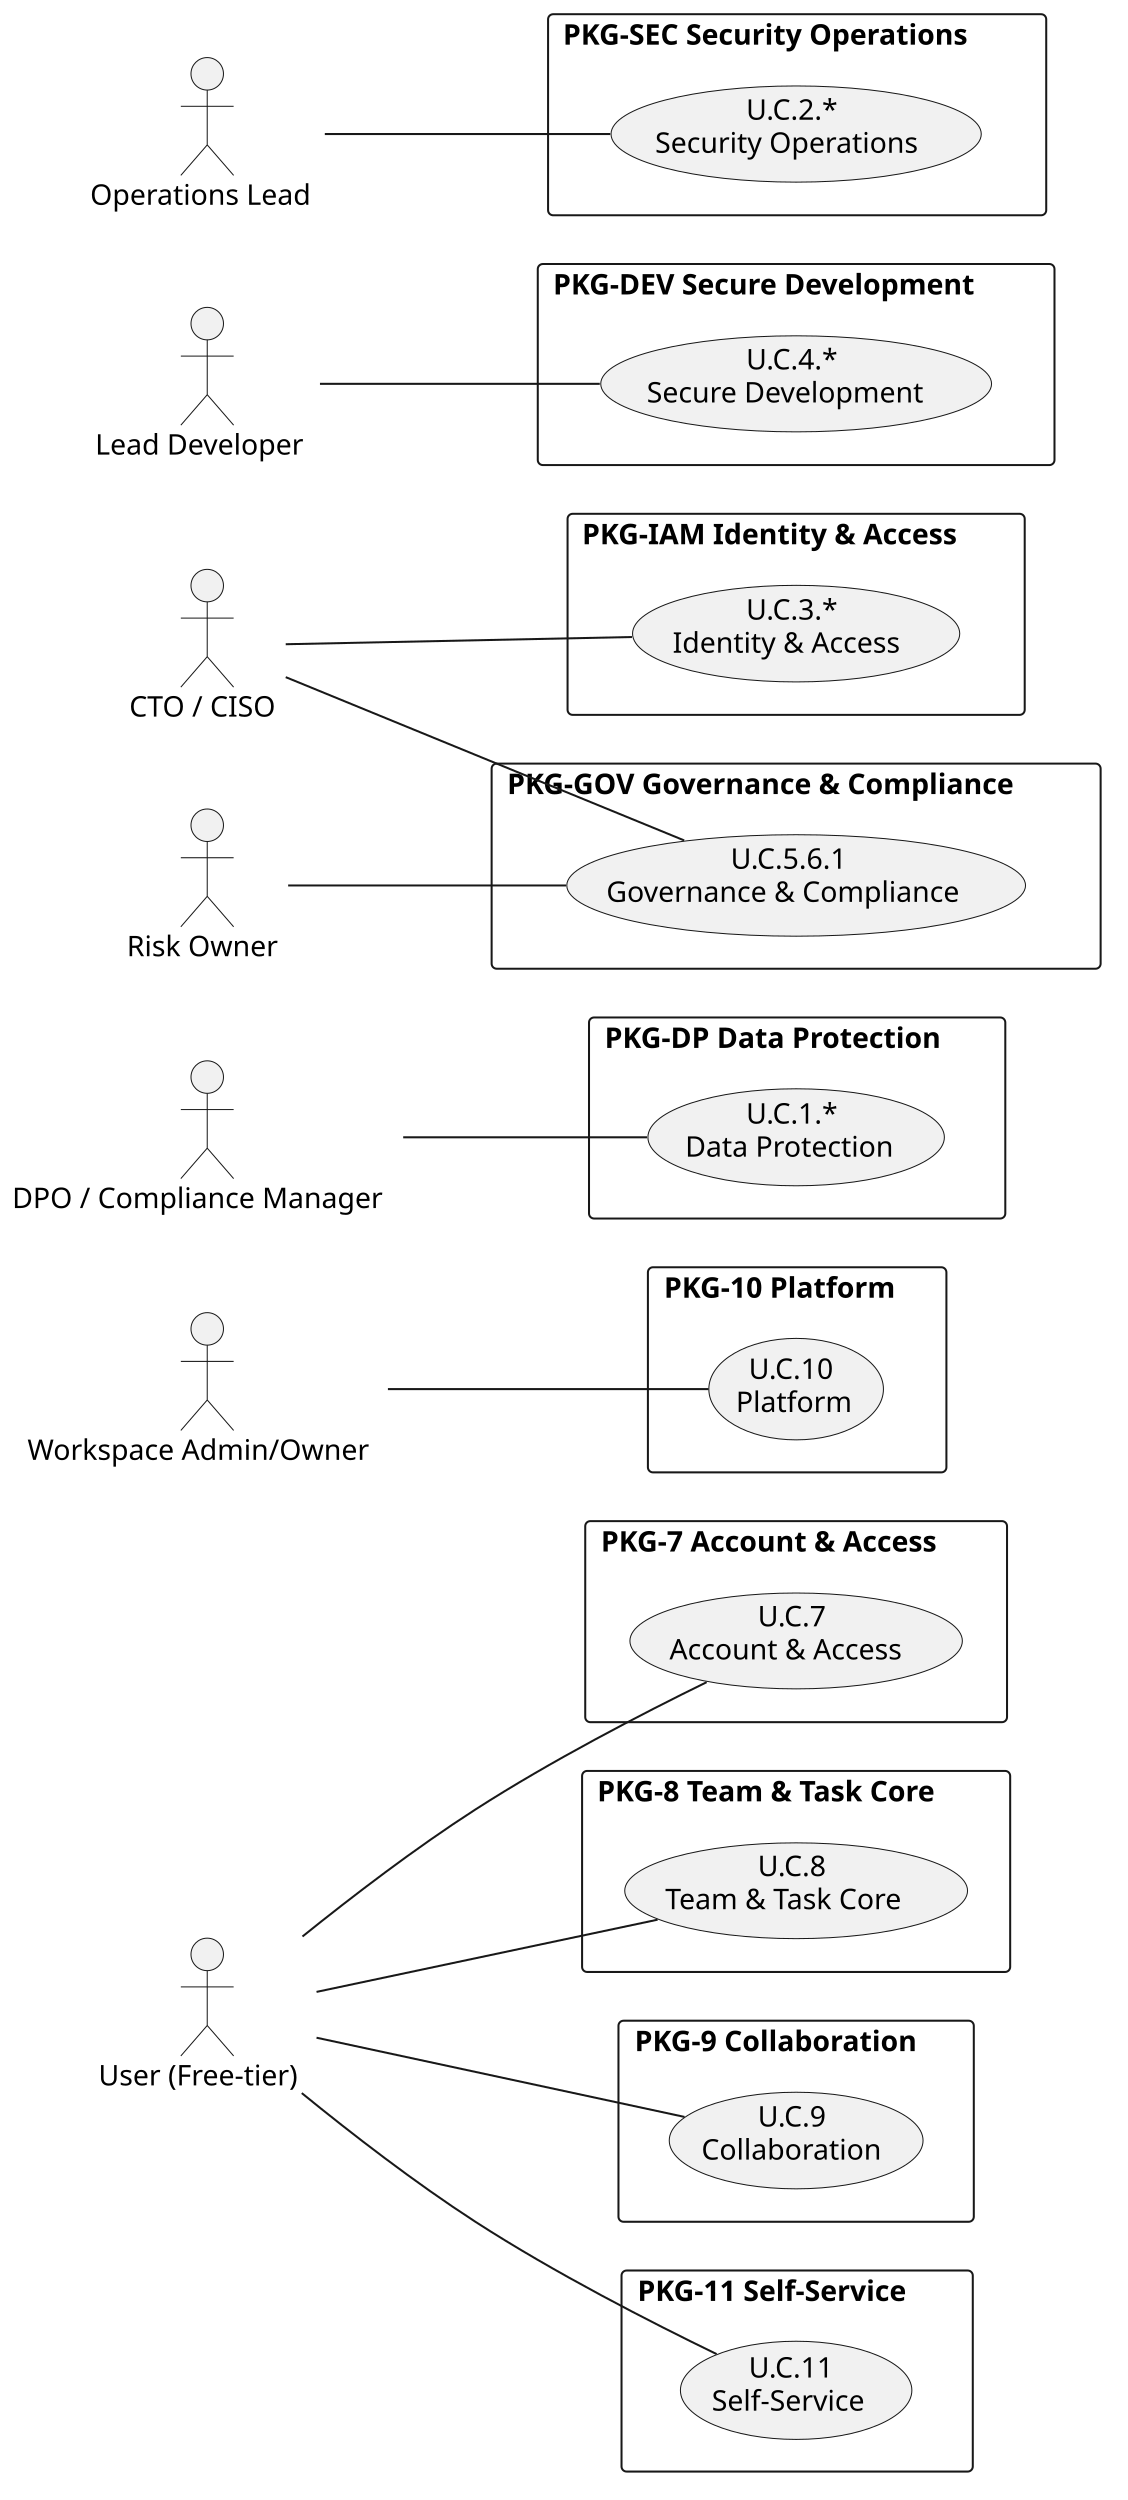
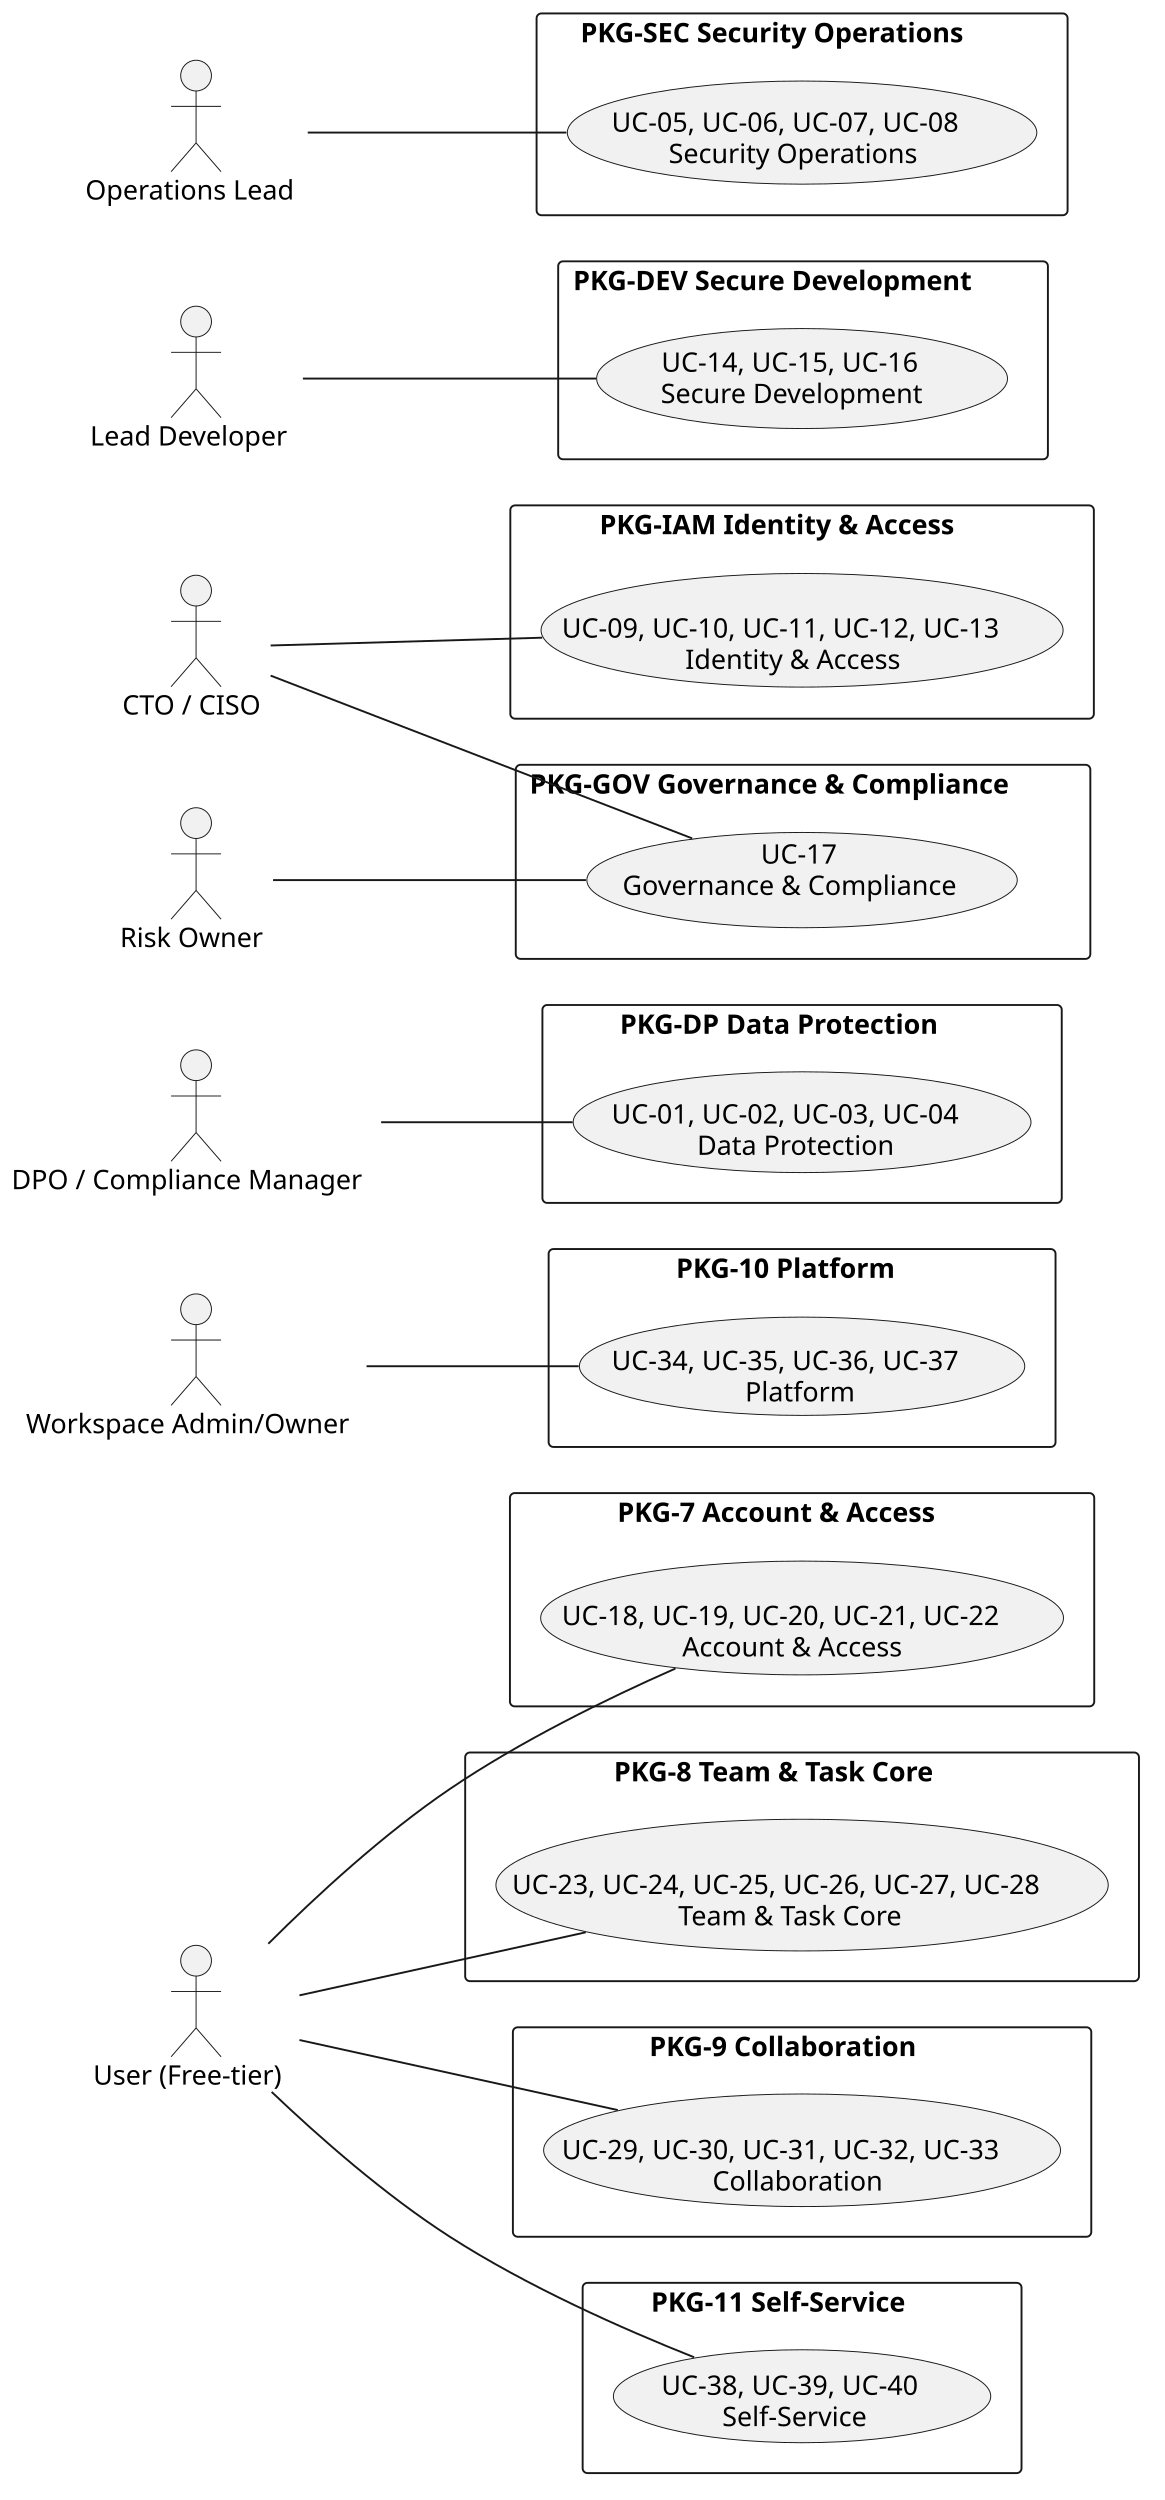
- <svg xmlns="http://www.w3.org/2000/svg" version="1.1" data-diagram-type="DESCRIPTION" style="width:555px;height:1231px;background:#FFFFFF;" width="555px" height="1231px" viewBox="0 0 555 1231" zoomAndPan="magnify" preserveAspectRatio="none" contentStyleType="text/css">
+ <svg xmlns="http://www.w3.org/2000/svg" version="1.1" data-diagram-type="DESCRIPTION" style="width:606px;height:1301px;background:#FFFFFF;" width="606px" height="1301px" viewBox="0 0 606 1301" zoomAndPan="magnify" preserveAspectRatio="none" contentStyleType="text/css">
  <defs />
  <g font-family="sans-serif" lengthAdjust="spacing">
    <g class="cluster" data-qualified-name="PKG-7 Account . Access" id="ent0008" data-source-line="9">
-       <rect x="288.17" y="749" width="207.69" height="99" fill="none" style="stroke:#181818;stroke-width:1;" rx="2.5" ry="2.5" />
-       <text x="295.888" y="763.995" fill="#000" font-size="14" textLength="192.254" font-weight="700">PKG-7 Account &amp; Access</text>
+       <rect x="265.37" y="777" width="304.07" height="111" fill="none" style="stroke:#181818;stroke-width:1;" rx="2.5" ry="2.5" />
+       <text x="321.278" y="791.995" fill="#000" font-size="14" textLength="192.254" font-weight="700">PKG-7 Account &amp; Access</text>
    </g>
    <g class="cluster" data-qualified-name="PKG-8 Team . Task Core" id="ent0010" data-source-line="12">
-       <rect x="286.62" y="872" width="210.79" height="99" fill="none" style="stroke:#181818;stroke-width:1;" rx="2.5" ry="2.5" />
-       <text x="294.08" y="886.995" fill="#000" font-size="14" textLength="195.87" font-weight="700">PKG-8 Team &amp; Task Core</text>
+       <rect x="242.08" y="912" width="350.64" height="119" fill="none" style="stroke:#181818;stroke-width:1;" rx="2.5" ry="2.5" />
+       <text x="319.465" y="926.995" fill="#000" font-size="14" textLength="195.87" font-weight="700">PKG-8 Team &amp; Task Core</text>
    </g>
    <g class="cluster" data-qualified-name="PKG-9 Collaboration" id="ent0012" data-source-line="15">
-       <rect x="304.53" y="995" width="174.97" height="99" fill="none" style="stroke:#181818;stroke-width:1;" rx="2.5" ry="2.5" />
-       <text x="312.499" y="1009.995" fill="#000" font-size="14" textLength="159.031" font-weight="700">PKG-9 Collaboration</text>
+       <rect x="266.91" y="1055" width="300.99" height="109" fill="none" style="stroke:#181818;stroke-width:1;" rx="2.5" ry="2.5" />
+       <text x="337.889" y="1069.995" fill="#000" font-size="14" textLength="159.031" font-weight="700">PKG-9 Collaboration</text>
    </g>
    <g class="cluster" data-qualified-name="PKG-10 Platform" id="ent0014" data-source-line="18">
-       <rect x="319.03" y="624" width="146.98" height="101" fill="none" style="stroke:#181818;stroke-width:1;" rx="2.5" ry="2.5" />
-       <text x="326.936" y="638.995" fill="#000" font-size="14" textLength="131.168" font-weight="700">PKG-10 Platform</text>
+       <rect x="285.51" y="650" width="263.79" height="103" fill="none" style="stroke:#181818;stroke-width:1;" rx="2.5" ry="2.5" />
+       <text x="351.821" y="664.995" fill="#000" font-size="14" textLength="131.168" font-weight="700">PKG-10 Platform</text>
    </g>
    <g class="cluster" data-qualified-name="PKG-11 Self-Service" id="ent0016" data-source-line="21">
-       <rect x="306.04" y="1118" width="172.96" height="99" fill="none" style="stroke:#181818;stroke-width:1;" rx="2.5" ry="2.5" />
-       <text x="313.896" y="1132.995" fill="#000" font-size="14" textLength="157.247" font-weight="700">PKG-11 Self-Service</text>
+       <rect x="303.21" y="1188" width="228.39" height="99" fill="none" style="stroke:#181818;stroke-width:1;" rx="2.5" ry="2.5" />
+       <text x="338.781" y="1202.995" fill="#000" font-size="14" textLength="157.247" font-weight="700">PKG-11 Self-Service</text>
    </g>
    <g class="cluster" data-qualified-name="PKG-DP Data Protection" id="ent0018" data-source-line="24">
-       <rect x="290.03" y="501" width="204.98" height="99" fill="none" style="stroke:#181818;stroke-width:1;" rx="2.5" ry="2.5" />
-       <text x="297.723" y="515.995" fill="#000" font-size="14" textLength="189.595" font-weight="700">PKG-DP Data Protection</text>
+       <rect x="282.27" y="523" width="270.26" height="103" fill="none" style="stroke:#181818;stroke-width:1;" rx="2.5" ry="2.5" />
+       <text x="322.603" y="537.995" fill="#000" font-size="14" textLength="189.595" font-weight="700">PKG-DP Data Protection</text>
    </g>
    <g class="cluster" data-qualified-name="PKG-SEC Security Operations" id="ent0020" data-source-line="27">
-       <rect x="269.87" y="7" width="245.29" height="99" fill="none" style="stroke:#181818;stroke-width:1;" rx="2.5" ry="2.5" />
-       <text x="277.203" y="21.995" fill="#000" font-size="14" textLength="230.624" font-weight="700">PKG-SEC Security Operations</text>
+       <rect x="279.24" y="7" width="276.33" height="105" fill="none" style="stroke:#181818;stroke-width:1;" rx="2.5" ry="2.5" />
+       <text x="302.093" y="21.995" fill="#000" font-size="14" textLength="230.624" font-weight="700">PKG-SEC Security Operations</text>
    </g>
    <g class="cluster" data-qualified-name="PKG-IAM Identity . Access" id="ent0022" data-source-line="30">
-       <rect x="279.47" y="253" width="225.1" height="99" fill="none" style="stroke:#181818;stroke-width:1;" rx="2.5" ry="2.5" />
-       <text x="286.613" y="267.995" fill="#000" font-size="14" textLength="210.813" font-weight="700">PKG-IAM Identity &amp; Access</text>
+       <rect x="265.57" y="263" width="303.67" height="111" fill="none" style="stroke:#181818;stroke-width:1;" rx="2.5" ry="2.5" />
+       <text x="311.998" y="277.995" fill="#000" font-size="14" textLength="210.813" font-weight="700">PKG-IAM Identity &amp; Access</text>
    </g>
    <g class="cluster" data-qualified-name="PKG-DEV Secure Development" id="ent0024" data-source-line="33">
-       <rect x="264.8" y="130" width="254.43" height="99" fill="none" style="stroke:#181818;stroke-width:1;" rx="2.5" ry="2.5" />
-       <text x="272.345" y="144.995" fill="#000" font-size="14" textLength="239.34" font-weight="700">PKG-DEV Secure Development</text>
+       <rect x="290.48" y="136" width="254.85" height="103" fill="none" style="stroke:#181818;stroke-width:1;" rx="2.5" ry="2.5" />
+       <text x="298.235" y="150.995" fill="#000" font-size="14" textLength="239.34" font-weight="700">PKG-DEV Secure Development</text>
    </g>
    <g class="cluster" data-qualified-name="PKG-GOV Governance . Compliance" id="ent0026" data-source-line="36">
-       <rect x="242.08" y="376" width="299.87" height="101" fill="none" style="stroke:#181818;stroke-width:1;" rx="2.5" ry="2.5" />
-       <text x="249.722" y="390.995" fill="#000" font-size="14" textLength="284.587" font-weight="700">PKG-GOV Governance &amp; Compliance</text>
+       <rect x="268.4" y="398" width="299.01" height="101" fill="none" style="stroke:#181818;stroke-width:1;" rx="2.5" ry="2.5" />
+       <text x="275.612" y="412.995" fill="#000" font-size="14" textLength="284.587" font-weight="700">PKG-GOV Governance &amp; Compliance</text>
    </g>
    <g class="entity" data-qualified-name="PKG-7 Account . Access.P7" id="ent0009" data-source-line="10">
-       <ellipse cx="392.015" cy="807.998" rx="81.845" ry="23.598" fill="#F1F1F1" style="stroke:#181818;stroke-width:0.5;" />
-       <text x="373.1" y="800.798" fill="#000" font-size="14" textLength="37.83">U.C.7</text>
-       <text x="329.634" y="817.095" fill="#000" font-size="14" textLength="124.763">Account &amp; Access</text>
+       <ellipse cx="417.404" cy="841.997" rx="136.034" ry="29.607" fill="#F1F1F1" style="stroke:#181818;stroke-width:0.5;" />
+       <text x="292.381" y="845.7" fill="#000" font-size="14" textLength="250.045">UC-18, UC-19, UC-20, UC-21, UC-22</text>
+       <text x="355.022" y="861.997" fill="#000" font-size="14" textLength="124.763">Account &amp; Access</text>
    </g>
    <g class="entity" data-qualified-name="PKG-8 Team . Task Core.P8" id="ent0011" data-source-line="13">
-       <ellipse cx="392.018" cy="931.004" rx="84.398" ry="23.584" fill="#F1F1F1" style="stroke:#181818;stroke-width:0.5;" />
-       <text x="373.103" y="923.78" fill="#000" font-size="14" textLength="37.83">U.C.8</text>
-       <text x="327.572" y="940.077" fill="#000" font-size="14" textLength="128.892">Team &amp; Task Core</text>
+       <ellipse cx="417.4" cy="981.004" rx="159.32" ry="34.264" fill="#F1F1F1" style="stroke:#181818;stroke-width:0.5;" />
+       <text x="266.483" y="985.652" fill="#000" font-size="14" textLength="301.834">UC-23, UC-24, UC-25, UC-26, UC-27, UC-28</text>
+       <text x="352.954" y="1001.949" fill="#000" font-size="14" textLength="128.892">Team &amp; Task Core</text>
    </g>
    <g class="entity" data-qualified-name="PKG-9 Collaboration.P9" id="ent0013" data-source-line="16">
-       <ellipse cx="392.025" cy="1054" rx="62.485" ry="23.78" fill="#F1F1F1" style="stroke:#181818;stroke-width:0.5;" />
-       <text x="373.11" y="1047.095" fill="#000" font-size="14" textLength="37.83">U.C.9</text>
-       <text x="345.373" y="1063.392" fill="#000" font-size="14" textLength="93.304">Collaboration</text>
+       <ellipse cx="417.404" cy="1118.999" rx="134.494" ry="29.299" fill="#F1F1F1" style="stroke:#181818;stroke-width:0.5;" />
+       <text x="292.381" y="1123.647" fill="#000" font-size="14" textLength="250.045">UC-29, UC-30, UC-31, UC-32, UC-33</text>
+       <text x="370.752" y="1139.944" fill="#000" font-size="14" textLength="93.304">Collaboration</text>
    </g>
    <g class="entity" data-qualified-name="PKG-10 Platform.P10" id="ent0015" data-source-line="19">
-       <ellipse cx="392.018" cy="684.004" rx="42.988" ry="24.984" fill="#F1F1F1" style="stroke:#181818;stroke-width:0.5;" />
-       <text x="368.65" y="678.961" fill="#000" font-size="14" textLength="46.737">U.C.10</text>
-       <text x="362.374" y="695.258" fill="#000" font-size="14" textLength="59.288">Platform</text>
+       <ellipse cx="417.398" cy="711" rx="115.898" ry="25.58" fill="#F1F1F1" style="stroke:#181818;stroke-width:0.5;" />
+       <text x="318.27" y="712.99" fill="#000" font-size="14" textLength="198.256">UC-34, UC-35, UC-36, UC-37</text>
+       <text x="387.754" y="729.287" fill="#000" font-size="14" textLength="59.288">Platform</text>
    </g>
    <g class="entity" data-qualified-name="PKG-11 Self-Service.P11" id="ent0017" data-source-line="22">
-       <ellipse cx="392.02" cy="1176.999" rx="56.98" ry="24.169" fill="#F1F1F1" style="stroke:#181818;stroke-width:0.5;" />
-       <text x="368.651" y="1170.713" fill="#000" font-size="14" textLength="46.737">U.C.11</text>
-       <text x="350.464" y="1187.01" fill="#000" font-size="14" textLength="83.111">Self-Service</text>
+       <ellipse cx="417.396" cy="1247.004" rx="98.196" ry="24.184" fill="#F1F1F1" style="stroke:#181818;stroke-width:0.5;" />
+       <text x="344.162" y="1246.267" fill="#000" font-size="14" textLength="146.467">UC-38, UC-39, UC-40</text>
+       <text x="375.84" y="1262.563" fill="#000" font-size="14" textLength="83.111">Self-Service</text>
    </g>
    <g class="entity" data-qualified-name="PKG-DP Data Protection.PDP" id="ent0019" data-source-line="25">
-       <ellipse cx="392.019" cy="559.999" rx="72.989" ry="23.879" fill="#F1F1F1" style="stroke:#181818;stroke-width:0.5;" />
-       <text x="367.379" y="553.254" fill="#000" font-size="14" textLength="49.28">U.C.1.*</text>
-       <text x="337.39" y="569.55" fill="#000" font-size="14" textLength="109.259">Data Protection</text>
+       <ellipse cx="417.398" cy="583.996" rx="119.128" ry="26.226" fill="#F1F1F1" style="stroke:#181818;stroke-width:0.5;" />
+       <text x="318.27" y="584.694" fill="#000" font-size="14" textLength="198.256">UC-01, UC-02, UC-03, UC-04</text>
+       <text x="362.769" y="600.991" fill="#000" font-size="14" textLength="109.259">Data Protection</text>
    </g>
    <g class="entity" data-qualified-name="PKG-SEC Security Operations.PSEC" id="ent0021" data-source-line="28">
-       <ellipse cx="392.025" cy="66.003" rx="91.145" ry="23.683" fill="#F1F1F1" style="stroke:#181818;stroke-width:0.5;" />
-       <text x="367.385" y="58.941" fill="#000" font-size="14" textLength="49.28">U.C.2.*</text>
-       <text x="322.572" y="75.238" fill="#000" font-size="14" textLength="138.906">Security Operations</text>
+       <ellipse cx="417.395" cy="69.003" rx="122.165" ry="26.833" fill="#F1F1F1" style="stroke:#181818;stroke-width:0.5;" />
+       <text x="318.267" y="68.573" fill="#000" font-size="14" textLength="198.256">UC-05, UC-06, UC-07, UC-08</text>
+       <text x="347.942" y="84.87" fill="#000" font-size="14" textLength="138.906">Security Operations</text>
    </g>
    <g class="entity" data-qualified-name="PKG-IAM Identity . Access.PIAM" id="ent0023" data-source-line="31">
-       <ellipse cx="392.021" cy="311.999" rx="80.551" ry="23.779" fill="#F1F1F1" style="stroke:#181818;stroke-width:0.5;" />
-       <text x="367.381" y="305.094" fill="#000" font-size="14" textLength="49.28">U.C.3.*</text>
-       <text x="331.199" y="321.39" fill="#000" font-size="14" textLength="121.646">Identity &amp; Access</text>
+       <ellipse cx="417.403" cy="327.997" rx="135.833" ry="29.567" fill="#F1F1F1" style="stroke:#181818;stroke-width:0.5;" />
+       <text x="292.381" y="331.818" fill="#000" font-size="14" textLength="250.045">UC-09, UC-10, UC-11, UC-12, UC-13</text>
+       <text x="356.581" y="348.115" fill="#000" font-size="14" textLength="121.646">Identity &amp; Access</text>
    </g>
    <g class="entity" data-qualified-name="PKG-DEV Secure Development.PDEV" id="ent0025" data-source-line="34">
-       <ellipse cx="392.023" cy="188.999" rx="96.213" ry="23.649" fill="#F1F1F1" style="stroke:#181818;stroke-width:0.5;" />
-       <text x="367.383" y="181.881" fill="#000" font-size="14" textLength="49.28">U.C.4.*</text>
-       <text x="318.455" y="198.178" fill="#000" font-size="14" textLength="147.137">Secure Development</text>
+       <ellipse cx="417.403" cy="197.001" rx="106.923" ry="26.021" fill="#F1F1F1" style="stroke:#181818;stroke-width:0.5;" />
+       <text x="344.17" y="193.464" fill="#000" font-size="14" textLength="146.467">UC-14, UC-15, UC-16</text>
+       <text x="343.835" y="209.761" fill="#000" font-size="14" textLength="147.137">Secure Development</text>
    </g>
    <g class="entity" data-qualified-name="PKG-GOV Governance . Compliance.PGOV" id="ent0027" data-source-line="37">
-       <ellipse cx="392.024" cy="435.997" rx="112.934" ry="24.987" fill="#F1F1F1" style="stroke:#181818;stroke-width:0.5;" />
-       <text x="359.752" y="427.776" fill="#000" font-size="14" textLength="64.545">U.C.5.6.1</text>
-       <text x="298.56" y="444.072" fill="#000" font-size="14" textLength="186.929">Governance &amp; Compliance</text>
+       <ellipse cx="417.395" cy="458.001" rx="112.005" ry="24.801" fill="#F1F1F1" style="stroke:#181818;stroke-width:0.5;" />
+       <text x="395.951" y="449.423" fill="#000" font-size="14" textLength="42.889">UC-17</text>
+       <text x="323.931" y="465.72" fill="#000" font-size="14" textLength="186.929">Governance &amp; Compliance</text>
    </g>
    <g class="entity" data-qualified-name="USER" id="ent0001" data-source-line="2">
-       <ellipse cx="102.04" cy="962.35" rx="8" ry="8" fill="#F1F1F1" style="stroke:#181818;stroke-width:0.5;" />
-       <path d="M102.04,970.35 L102.04,997.35 M89.04,978.35 L115.04,978.35 M102.04,997.35 L89.04,1012.35 M102.04,997.35 L115.04,1012.35" style="stroke:#181818;stroke-width:0.5;" fill="none" />
-       <text x="48.48" y="1026.845" fill="#000" font-size="14" textLength="107.119">User (Free-tier)</text>
+       <ellipse cx="102.04" cy="1020.35" rx="8" ry="8" fill="#F1F1F1" style="stroke:#181818;stroke-width:0.5;" />
+       <path d="M102.04,1028.35 L102.04,1055.35 M89.04,1036.35 L115.04,1036.35 M102.04,1055.35 L89.04,1070.35 M102.04,1055.35 L115.04,1070.35" style="stroke:#181818;stroke-width:0.5;" fill="none" />
+       <text x="48.48" y="1084.845" fill="#000" font-size="14" textLength="107.119">User (Free-tier)</text>
    </g>
    <g class="entity" data-qualified-name="ADM" id="ent0002" data-source-line="3">
-       <ellipse cx="102.042" cy="654.35" rx="8" ry="8" fill="#F1F1F1" style="stroke:#181818;stroke-width:0.5;" />
-       <path d="M102.042,662.35 L102.042,689.35 M89.042,670.35 L115.042,670.35 M102.042,689.35 L89.042,704.35 M102.042,689.35 L115.042,704.35" style="stroke:#181818;stroke-width:0.5;" fill="none" />
-       <text x="13.5" y="718.845" fill="#000" font-size="14" textLength="177.085">Workspace Admin/Owner</text>
+       <ellipse cx="102.042" cy="681.35" rx="8" ry="8" fill="#F1F1F1" style="stroke:#181818;stroke-width:0.5;" />
+       <path d="M102.042,689.35 L102.042,716.35 M89.042,697.35 L115.042,697.35 M102.042,716.35 L89.042,731.35 M102.042,716.35 L115.042,731.35" style="stroke:#181818;stroke-width:0.5;" fill="none" />
+       <text x="13.5" y="745.845" fill="#000" font-size="14" textLength="177.085">Workspace Admin/Owner</text>
    </g>
    <g class="entity" data-qualified-name="DPO" id="ent0003" data-source-line="4">
-       <ellipse cx="102.042" cy="530.35" rx="8" ry="8" fill="#F1F1F1" style="stroke:#181818;stroke-width:0.5;" />
-       <path d="M102.042,538.35 L102.042,565.35 M89.042,546.35 L115.042,546.35 M102.042,565.35 L89.042,580.35 M102.042,565.35 L115.042,580.35" style="stroke:#181818;stroke-width:0.5;" fill="none" />
-       <text x="6" y="594.845" fill="#000" font-size="14" textLength="192.083">DPO / Compliance Manager</text>
+       <ellipse cx="102.042" cy="554.35" rx="8" ry="8" fill="#F1F1F1" style="stroke:#181818;stroke-width:0.5;" />
+       <path d="M102.042,562.35 L102.042,589.35 M89.042,570.35 L115.042,570.35 M102.042,589.35 L89.042,604.35 M102.042,589.35 L115.042,604.35" style="stroke:#181818;stroke-width:0.5;" fill="none" />
+       <text x="6" y="618.845" fill="#000" font-size="14" textLength="192.083">DPO / Compliance Manager</text>
    </g>
    <g class="entity" data-qualified-name="CTO" id="ent0004" data-source-line="5">
-       <ellipse cx="102.037" cy="288.35" rx="8" ry="8" fill="#F1F1F1" style="stroke:#181818;stroke-width:0.5;" />
-       <path d="M102.037,296.35 L102.037,323.35 M89.037,304.35 L115.037,304.35 M102.037,323.35 L89.037,338.35 M102.037,323.35 L115.037,338.35" style="stroke:#181818;stroke-width:0.5;" fill="none" />
-       <text x="63.65" y="352.845" fill="#000" font-size="14" textLength="76.774">CTO / CISO</text>
+       <ellipse cx="102.037" cy="307.35" rx="8" ry="8" fill="#F1F1F1" style="stroke:#181818;stroke-width:0.5;" />
+       <path d="M102.037,315.35 L102.037,342.35 M89.037,323.35 L115.037,323.35 M102.037,342.35 L89.037,357.35 M102.037,342.35 L115.037,357.35" style="stroke:#181818;stroke-width:0.5;" fill="none" />
+       <text x="63.65" y="371.845" fill="#000" font-size="14" textLength="76.774">CTO / CISO</text>
    </g>
    <g class="entity" data-qualified-name="DEV" id="ent0005" data-source-line="6">
-       <ellipse cx="102.046" cy="159.35" rx="8" ry="8" fill="#F1F1F1" style="stroke:#181818;stroke-width:0.5;" />
-       <path d="M102.046,167.35 L102.046,194.35 M89.046,175.35 L115.046,175.35 M102.046,194.35 L89.046,209.35 M102.046,194.35 L115.046,209.35" style="stroke:#181818;stroke-width:0.5;" fill="none" />
-       <text x="46.88" y="223.845" fill="#000" font-size="14" textLength="110.332">Lead Developer</text>
+       <ellipse cx="102.046" cy="167.35" rx="8" ry="8" fill="#F1F1F1" style="stroke:#181818;stroke-width:0.5;" />
+       <path d="M102.046,175.35 L102.046,202.35 M89.046,183.35 L115.046,183.35 M102.046,202.35 L89.046,217.35 M102.046,202.35 L115.046,217.35" style="stroke:#181818;stroke-width:0.5;" fill="none" />
+       <text x="46.88" y="231.845" fill="#000" font-size="14" textLength="110.332">Lead Developer</text>
    </g>
    <g class="entity" data-qualified-name="OPS" id="ent0006" data-source-line="7">
-       <ellipse cx="102.037" cy="36.35" rx="8" ry="8" fill="#F1F1F1" style="stroke:#181818;stroke-width:0.5;" />
-       <path d="M102.037,44.35 L102.037,71.35 M89.037,52.35 L115.037,52.35 M102.037,71.35 L89.037,86.35 M102.037,71.35 L115.037,86.35" style="stroke:#181818;stroke-width:0.5;" fill="none" />
-       <text x="44.39" y="100.845" fill="#000" font-size="14" textLength="115.295">Operations Lead</text>
+       <ellipse cx="102.037" cy="39.35" rx="8" ry="8" fill="#F1F1F1" style="stroke:#181818;stroke-width:0.5;" />
+       <path d="M102.037,47.35 L102.037,74.35 M89.037,55.35 L115.037,55.35 M102.037,74.35 L89.037,89.35 M102.037,74.35 L115.037,89.35" style="stroke:#181818;stroke-width:0.5;" fill="none" />
+       <text x="44.39" y="103.845" fill="#000" font-size="14" textLength="115.295">Operations Lead</text>
    </g>
    <g class="entity" data-qualified-name="RO" id="ent0007" data-source-line="8">
-       <ellipse cx="102.04" cy="406.35" rx="8" ry="8" fill="#F1F1F1" style="stroke:#181818;stroke-width:0.5;" />
-       <path d="M102.04,414.35 L102.04,441.35 M89.04,422.35 L115.04,422.35 M102.04,441.35 L89.04,456.35 M102.04,441.35 L115.04,456.35" style="stroke:#181818;stroke-width:0.5;" fill="none" />
-       <text x="62.45" y="470.845" fill="#000" font-size="14" textLength="79.181">Risk Owner</text>
+       <ellipse cx="102.04" cy="428.35" rx="8" ry="8" fill="#F1F1F1" style="stroke:#181818;stroke-width:0.5;" />
+       <path d="M102.04,436.35 L102.04,463.35 M89.04,444.35 L115.04,444.35 M102.04,463.35 L89.04,478.35 M102.04,463.35 L115.04,478.35" style="stroke:#181818;stroke-width:0.5;" fill="none" />
+       <text x="62.45" y="492.845" fill="#000" font-size="14" textLength="79.181">Risk Owner</text>
    </g>
    <g class="link" data-entity-1="ent0001" data-entity-2="ent0009" id="lnk28" data-source-line="39" data-link-type="association">
-       <path d="M148.94,953.53 C173.47,933.78 204.61,909.96 234.08,891 C271.15,867.16 315.78,844.05 347.95,828.3" style="stroke:#181818;stroke-width:1;" fill="none" id="USER-P7" />
+       <path d="M139.62,1011.53 C164.67,986.57 199.49,954.45 234.08,931 C270.82,906.1 315.56,884.15 351.53,868.28" style="stroke:#181818;stroke-width:1;" fill="none" id="USER-P7" />
    </g>
    <g class="link" data-entity-1="ent0001" data-entity-2="ent0011" id="lnk29" data-source-line="40" data-link-type="association">
-       <path d="M155.86,980.81 C203.11,970.8 272.61,956.08 323.81,945.24" style="stroke:#181818;stroke-width:1;" fill="none" id="USER-P8" />
+       <path d="M155.84,1038.37 C196.49,1029.42 254.1,1016.74 304.82,1005.57" style="stroke:#181818;stroke-width:1;" fill="none" id="USER-P8" />
    </g>
    <g class="link" data-entity-1="ent0001" data-entity-2="ent0013" id="lnk30" data-source-line="41" data-link-type="association">
-       <path d="M155.86,1003.37 C207.33,1014.45 285.21,1031.22 337.07,1042.38" style="stroke:#181818;stroke-width:1;" fill="none" id="USER-P9" />
+       <path d="M155.84,1061.63 C201.02,1071.57 267.17,1086.14 321.51,1098.1" style="stroke:#181818;stroke-width:1;" fill="none" id="USER-P9" />
    </g>
    <g class="link" data-entity-1="ent0001" data-entity-2="ent0017" id="lnk31" data-source-line="42" data-link-type="association">
-       <path d="M148.59,1030.64 C173.15,1050.65 204.43,1074.82 234.08,1094 C273.04,1119.19 320.43,1143.44 352.87,1159.16" style="stroke:#181818;stroke-width:1;" fill="none" id="USER-P11" />
+       <path d="M141.37,1088.64 C166.3,1112.38 200.35,1142.3 234.08,1164 C274.3,1189.87 323.91,1211.89 361.23,1226.74" style="stroke:#181818;stroke-width:1;" fill="none" id="USER-P11" />
    </g>
    <g class="link" data-entity-1="ent0002" data-entity-2="ent0015" id="lnk32" data-source-line="43" data-link-type="association">
-       <path d="M191.01,684 C243.44,684 307.62,684 348.9,684" style="stroke:#181818;stroke-width:1;" fill="none" id="ADM-P10" />
+       <path d="M190.75,711 C224.97,711 264.67,711 301.15,711" style="stroke:#181818;stroke-width:1;" fill="none" id="ADM-P10" />
    </g>
    <g class="link" data-entity-1="ent0003" data-entity-2="ent0019" id="lnk33" data-source-line="44" data-link-type="association">
-       <path d="M198.53,560 C237.66,560 282.2,560 318.58,560" style="stroke:#181818;stroke-width:1;" fill="none" id="DPO-PDP" />
+       <path d="M198.34,584 C229.76,584 265.09,584 298.02,584" style="stroke:#181818;stroke-width:1;" fill="none" id="DPO-PDP" />
    </g>
    <g class="link" data-entity-1="ent0004" data-entity-2="ent0023" id="lnk34" data-source-line="45" data-link-type="association">
-       <path d="M140.69,317.22 C183.76,316.32 255.51,314.82 311.18,313.66" style="stroke:#181818;stroke-width:1;" fill="none" id="CTO-PIAM" />
+       <path d="M140.84,335.91 C176.08,334.9 230.79,333.33 282.2,331.85" style="stroke:#181818;stroke-width:1;" fill="none" id="CTO-PIAM" />
    </g>
    <g class="link" data-entity-1="ent0004" data-entity-2="ent0027" id="lnk35" data-source-line="46" data-link-type="association">
-       <path d="M140.69,333.43 C190.77,353.95 279.64,390.36 336.9,413.83" style="stroke:#181818;stroke-width:1;" fill="none" id="CTO-PGOV" />
+       <path d="M140.84,351.6 C195.45,372.68 296.82,411.82 360.21,436.3" style="stroke:#181818;stroke-width:1;" fill="none" id="CTO-PGOV" />
    </g>
    <g class="link" data-entity-1="ent0005" data-entity-2="ent0025" id="lnk36" data-source-line="47" data-link-type="association">
-       <path d="M157.55,189 C196.35,189 249.53,189 295.33,189" style="stroke:#181818;stroke-width:1;" fill="none" id="DEV-PDEV" />
+       <path d="M157.62,197 C199.62,197 258.95,197 310.21,197" style="stroke:#181818;stroke-width:1;" fill="none" id="DEV-PDEV" />
    </g>
    <g class="link" data-entity-1="ent0006" data-entity-2="ent0021" id="lnk37" data-source-line="48" data-link-type="association">
-       <path d="M159.94,66 C200.01,66 254.51,66 300.52,66" style="stroke:#181818;stroke-width:1;" fill="none" id="OPS-PSEC" />
+       <path d="M160.15,69 C197.75,69 248.42,69 294.77,69" style="stroke:#181818;stroke-width:1;" fill="none" id="OPS-PSEC" />
    </g>
    <g class="link" data-entity-1="ent0007" data-entity-2="ent0027" id="lnk38" data-source-line="49" data-link-type="association">
-       <path d="M141.88,436 C176.96,436 230.35,436 278.72,436" style="stroke:#181818;stroke-width:1;" fill="none" id="RO-PGOV" />
+       <path d="M142.1,458 C182.7,458 248.15,458 304.93,458" style="stroke:#181818;stroke-width:1;" fill="none" id="RO-PGOV" />
    </g>
  </g>
</svg>
